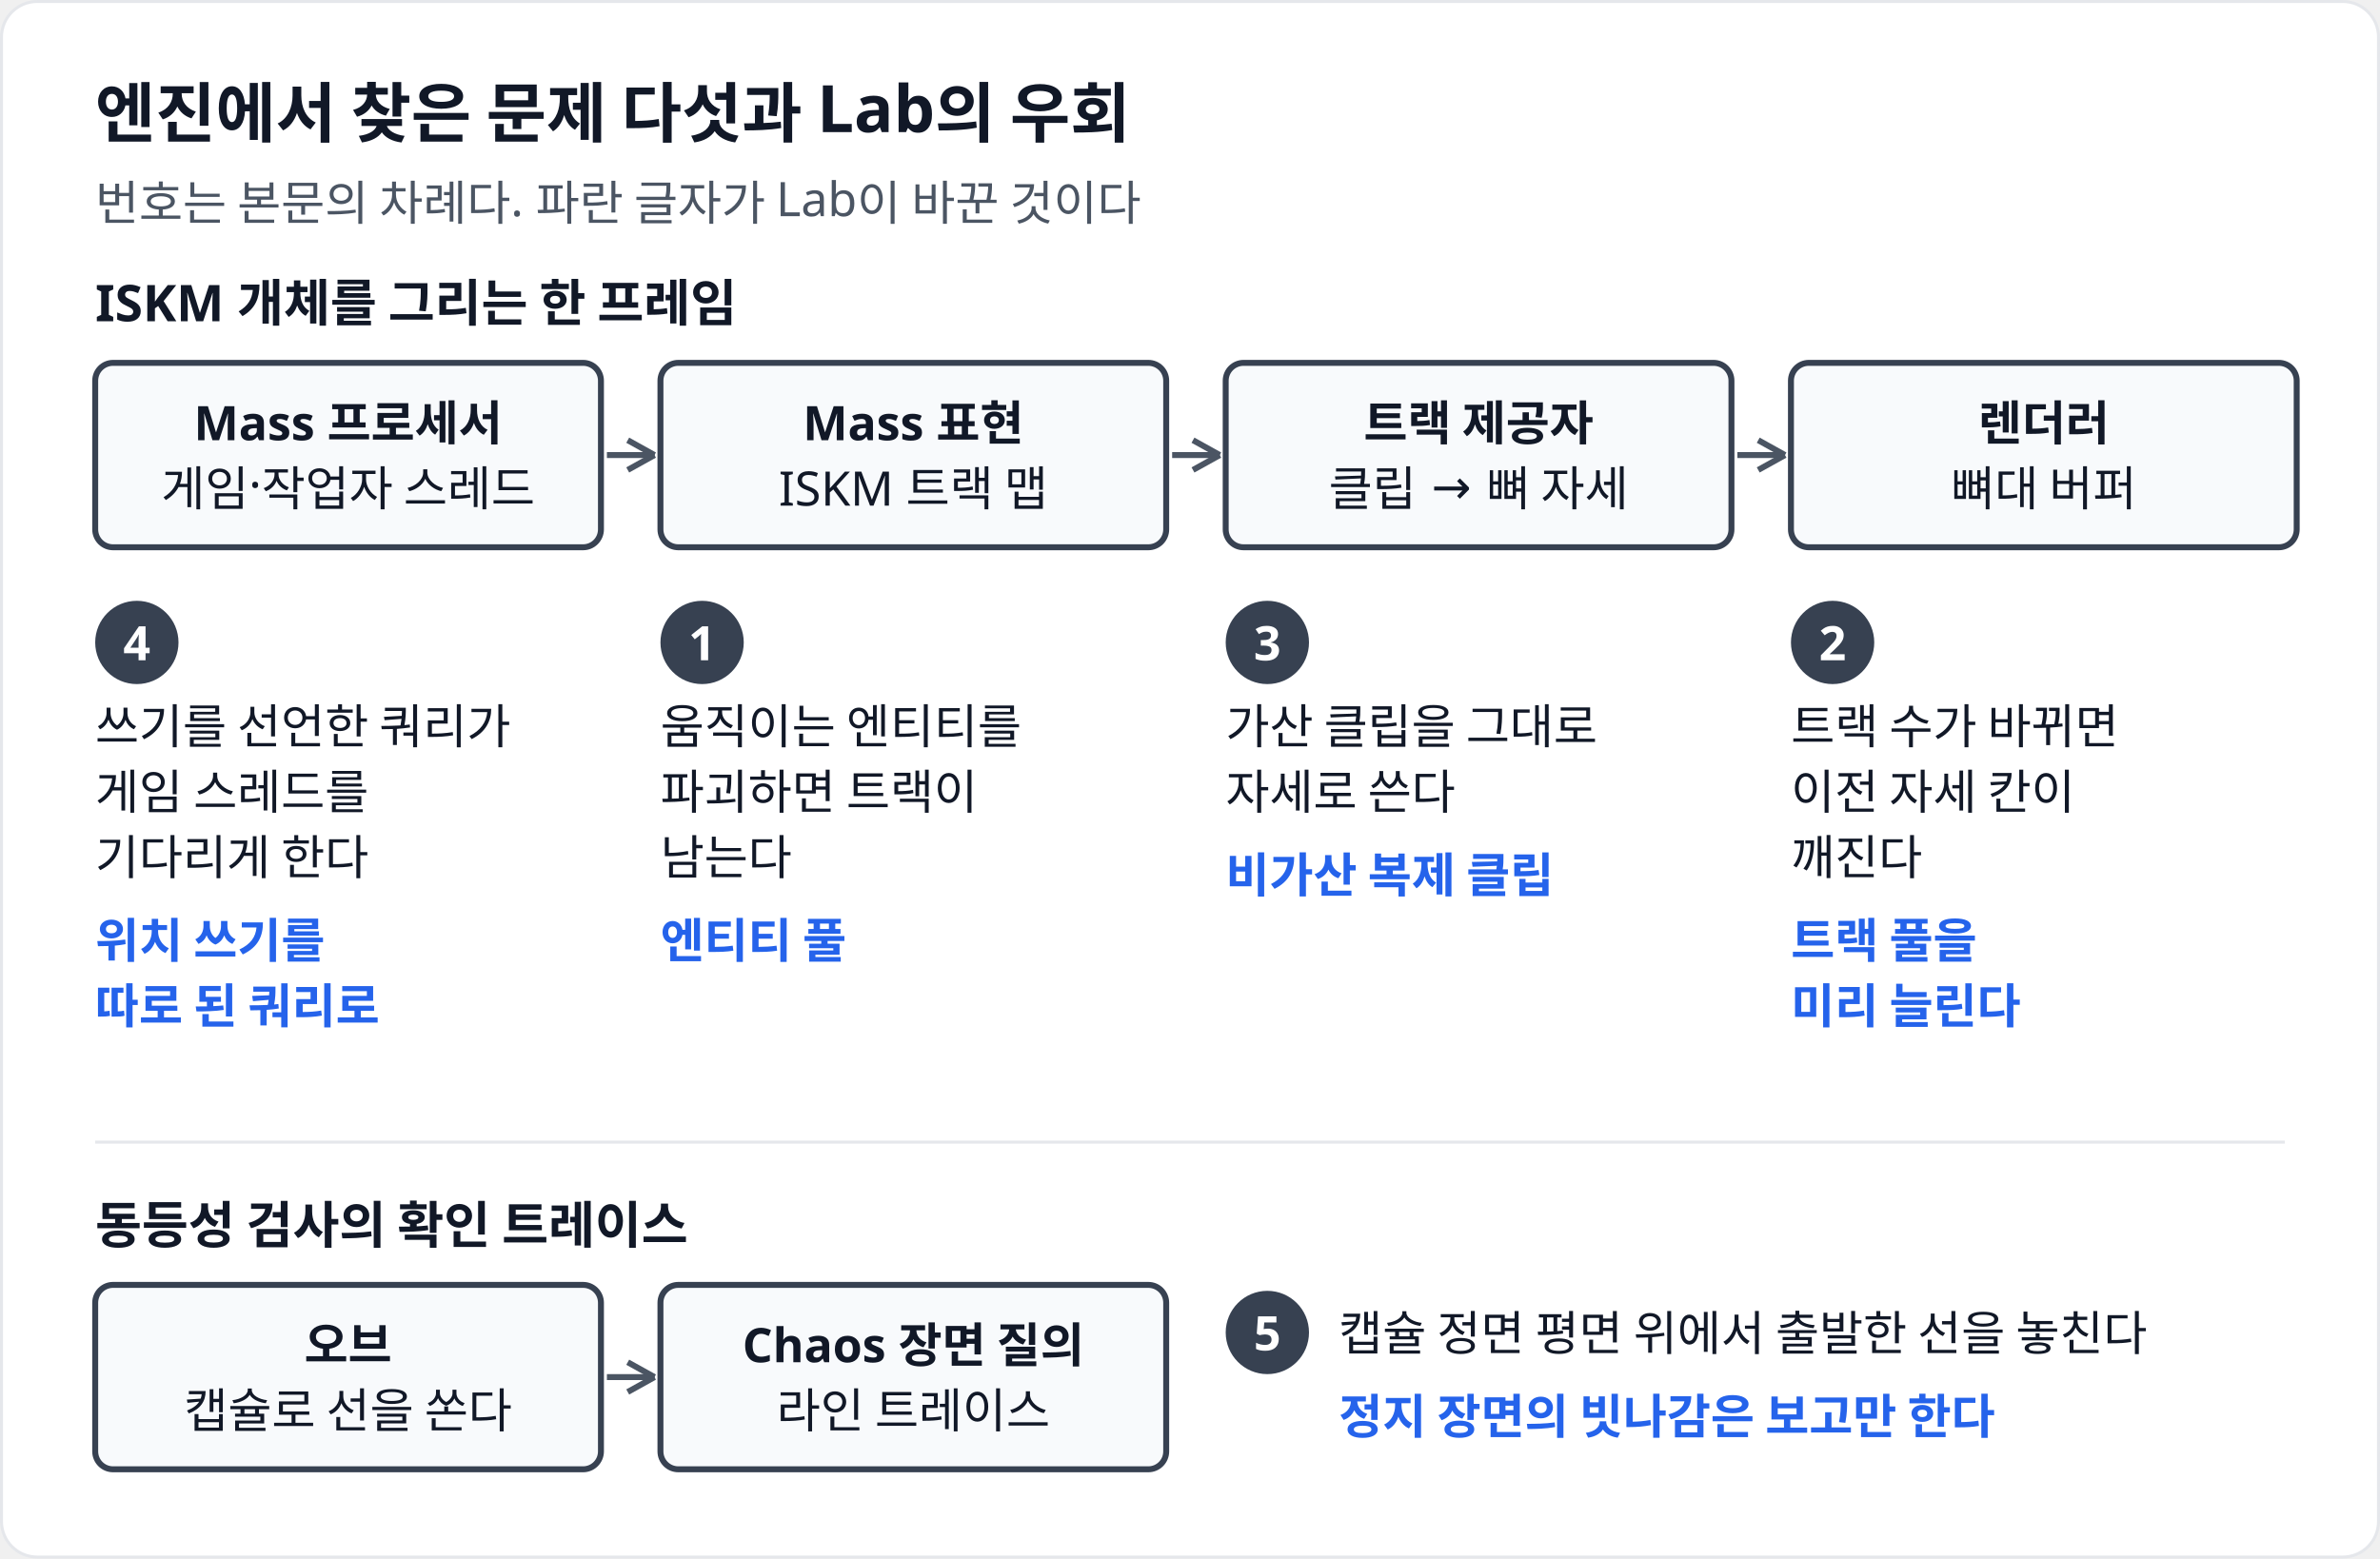
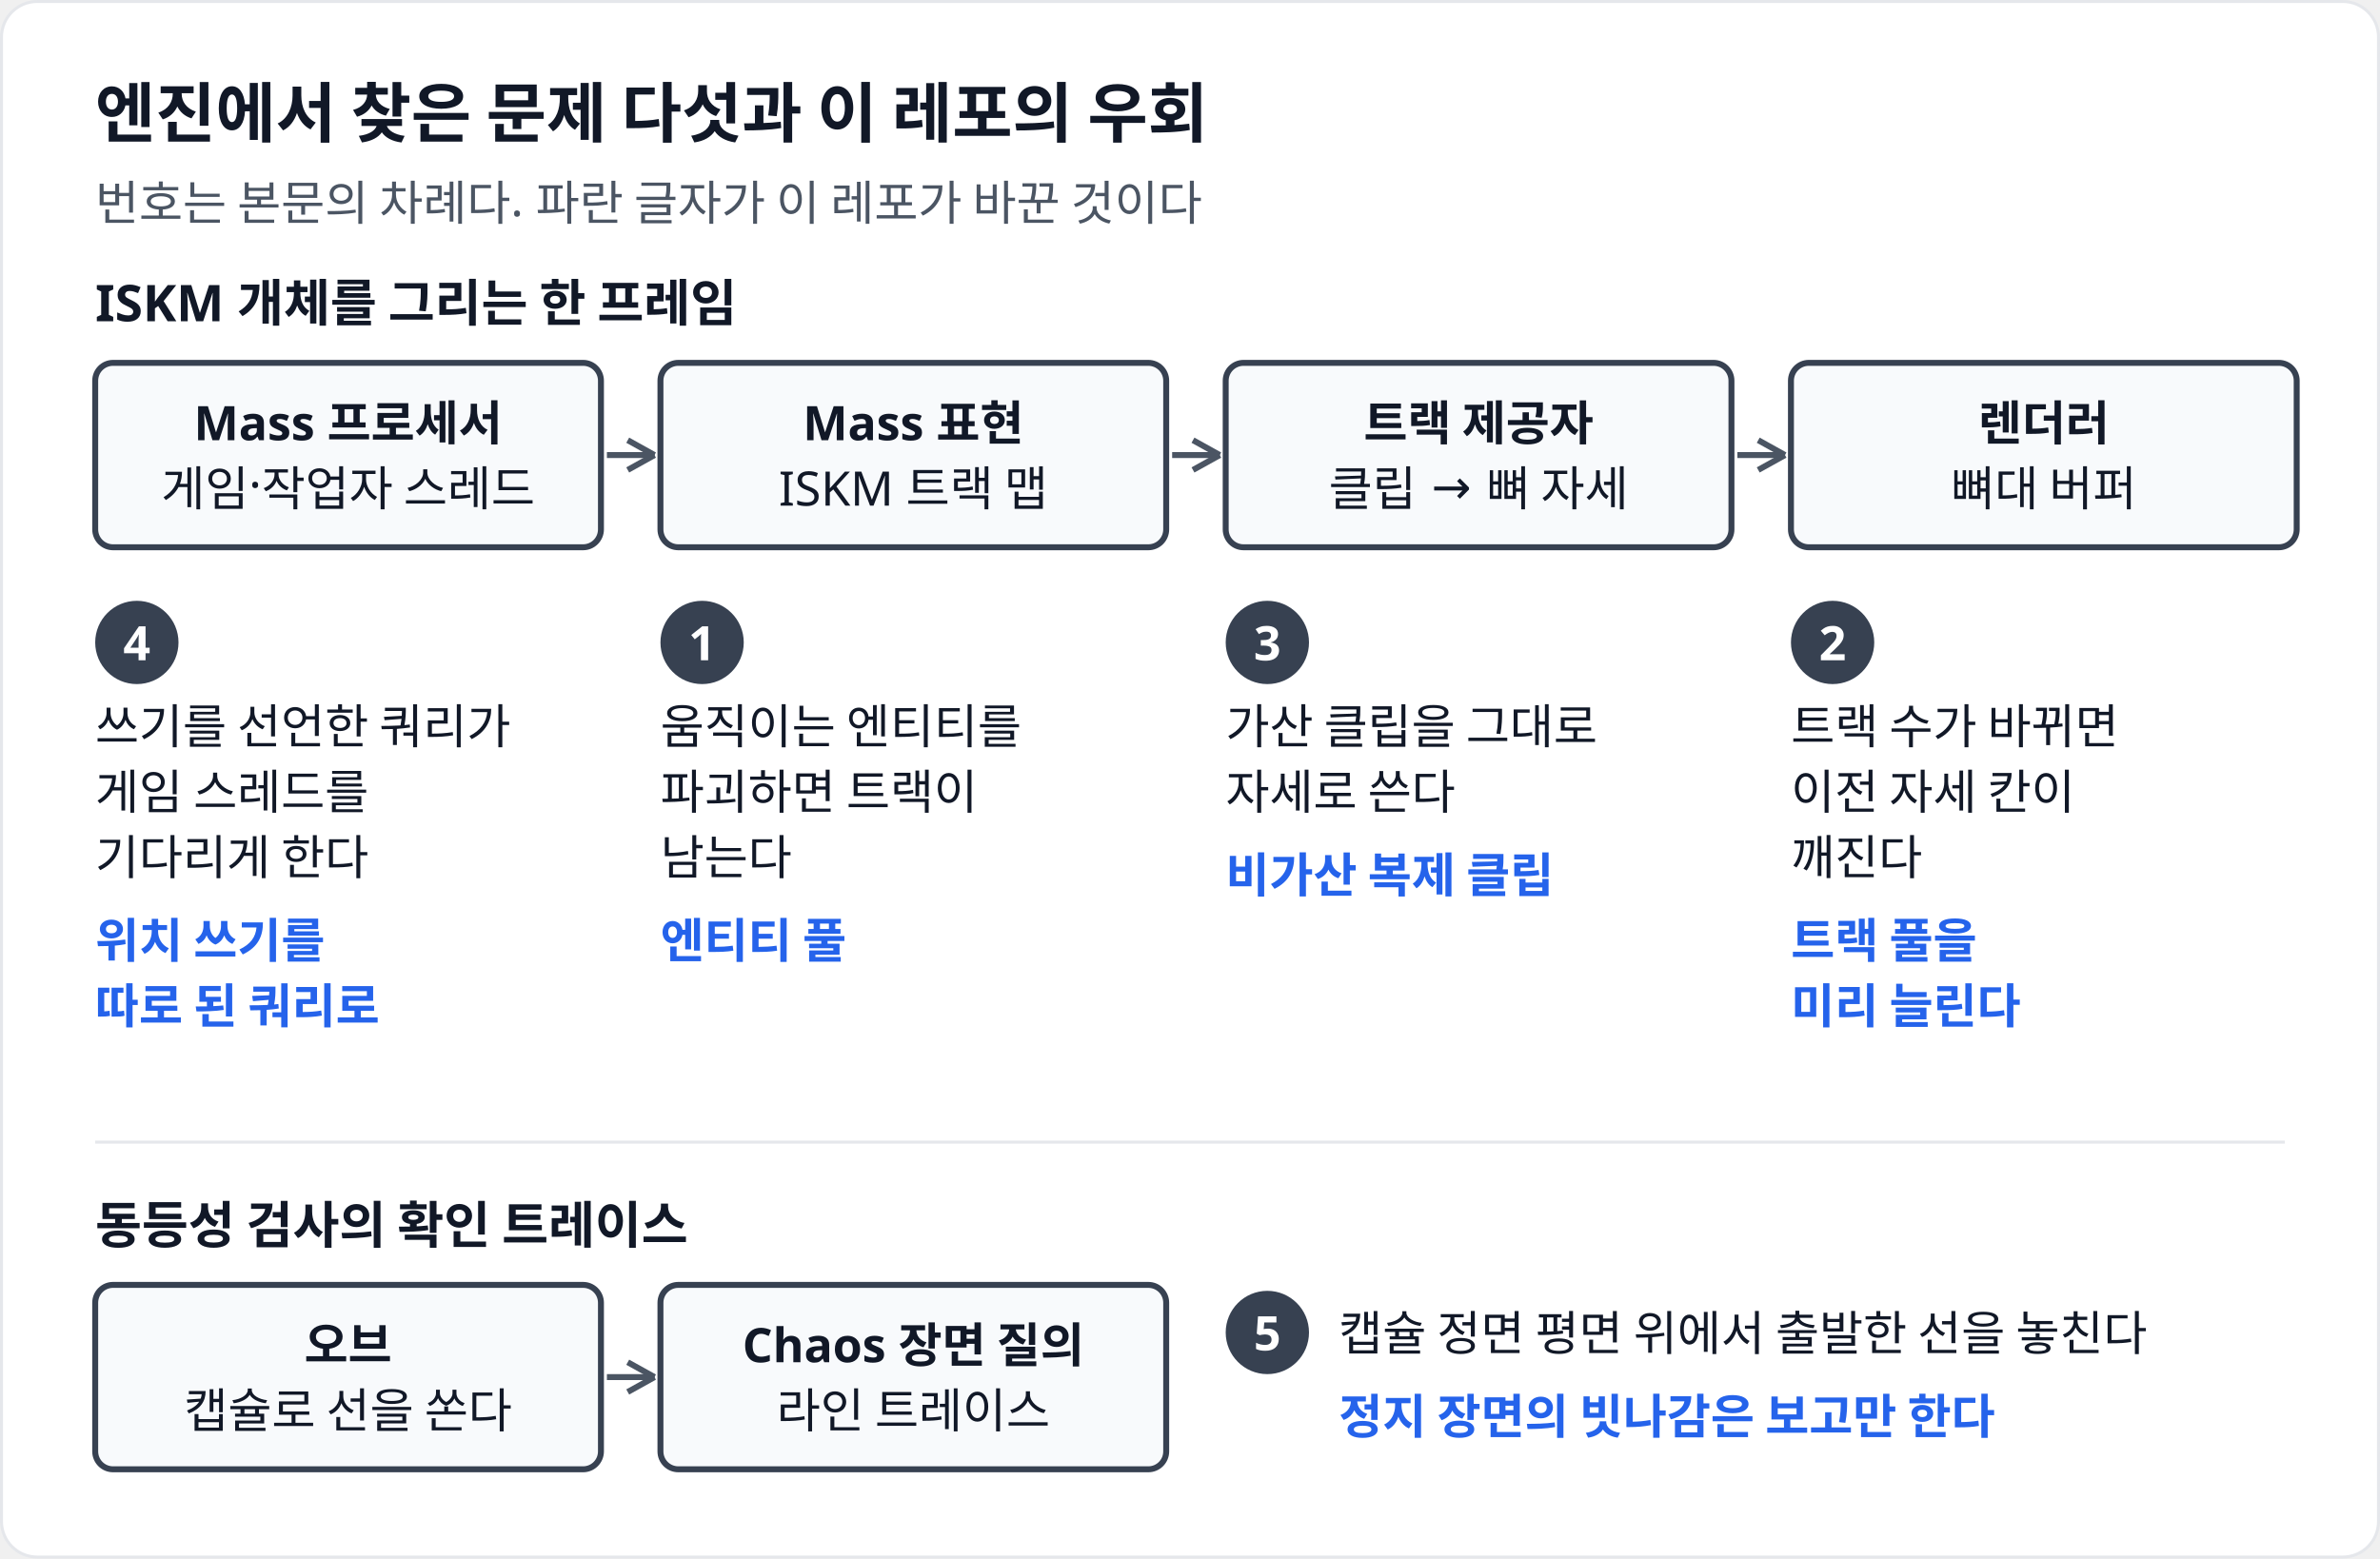
<svg xmlns="http://www.w3.org/2000/svg" width="800" height="524" viewBox="0 0 800 524" font-family="Malgun Gothic, Apple SD Gothic Neo, Noto Sans KR, Segoe UI, sans-serif" font-size="16" fill="#111827">
  <rect x="0.5" y="0.5" width="799" height="523" rx="12" fill="#ffffff" stroke="#e5e7eb" />
-   <text x="32" y="46" font-size="22" font-weight="700">엔진에서 찾은 문제 다섯과 Lab의 우회</text>
-   <text x="32" y="74" font-size="16" fill="#4b5563">번호는 본문의 차례다. 파란 글자가 Lab이 바꾼 것이다</text>
+   <text x="32" y="46" font-size="22" font-weight="700">엔진에서 찾은 문제 다섯과 이 레포의 우회</text>
+   <text x="32" y="74" font-size="16" fill="#4b5563">번호는 본문의 차례다. 파란 글자가 이 레포가 바꾼 것이다</text>
  <text x="32" y="108" font-size="17" font-weight="700">ISKM 개체를 그리는 한 프레임</text>
  <rect x="32.0" y="122.0" width="170.0" height="62.0" rx="6" fill="#f8fafc" stroke="#374151" stroke-width="2" />
  <text x="117.0" y="148.0" text-anchor="middle" font-size="16" font-weight="700" fill="#111827">Mass 프로세서</text>
  <text x="117.0" y="170.0" text-anchor="middle" font-size="16" font-weight="400" fill="#111827">게임·작업자 스레드</text>
  <line x1="204.0" y1="153.0" x2="220.0" y2="153.0" stroke="#4b5563" stroke-width="2" />
  <line x1="220.0" y1="153.0" x2="211.0" y2="158.0" stroke="#4b5563" stroke-width="2" />
  <line x1="220.0" y1="153.0" x2="211.0" y2="148.0" stroke="#4b5563" stroke-width="2" />
  <rect x="222.0" y="122.0" width="170.0" height="62.0" rx="6" fill="#f8fafc" stroke="#374151" stroke-width="2" />
  <text x="307.0" y="148.0" text-anchor="middle" font-size="16" font-weight="700" fill="#111827">Mass 표현</text>
  <text x="307.0" y="170.0" text-anchor="middle" font-size="16" font-weight="400" fill="#111827">ISKM 트랙 맵</text>
  <line x1="394.0" y1="153.0" x2="410.0" y2="153.0" stroke="#4b5563" stroke-width="2" />
  <line x1="410.0" y1="153.0" x2="401.0" y2="158.0" stroke="#4b5563" stroke-width="2" />
  <line x1="410.0" y1="153.0" x2="401.0" y2="148.0" stroke="#4b5563" stroke-width="2" />
  <rect x="412.0" y="122.0" width="170.0" height="62.0" rx="6" fill="#f8fafc" stroke="#374151" stroke-width="2" />
  <text x="497.0" y="148.0" text-anchor="middle" font-size="16" font-weight="700" fill="#111827">트랙 제공자</text>
  <text x="497.0" y="170.0" text-anchor="middle" font-size="16" font-weight="400" fill="#111827">클립 → 뼈 자세</text>
  <line x1="584.0" y1="153.0" x2="600.0" y2="153.0" stroke="#4b5563" stroke-width="2" />
  <line x1="600.0" y1="153.0" x2="591.0" y2="158.0" stroke="#4b5563" stroke-width="2" />
  <line x1="600.0" y1="153.0" x2="591.0" y2="148.0" stroke="#4b5563" stroke-width="2" />
  <rect x="602.0" y="122.0" width="170.0" height="62.0" rx="6" fill="#f8fafc" stroke="#374151" stroke-width="2" />
  <text x="687.0" y="148.0" text-anchor="middle" font-size="16" font-weight="700" fill="#111827">렌더러</text>
  <text x="687.0" y="170.0" text-anchor="middle" font-size="16" font-weight="400" fill="#111827">뼈대 버퍼</text>
  <circle cx="46" cy="216" r="14" fill="#374151" />
  <text x="46" y="222" text-anchor="middle" font-size="16" font-weight="700" fill="white">4</text>
  <text x="32.0" y="250.0" text-anchor="start" font-size="16" font-weight="400" fill="#111827">쓰기를 선언한 쿼리가</text>
  <text x="32.0" y="272.0" text-anchor="start" font-size="16" font-weight="400" fill="#111827">게임 스레드를</text>
  <text x="32.0" y="294.0" text-anchor="start" font-size="16" font-weight="400" fill="#111827">기다리게 한다</text>
  <text x="32.0" y="322.0" text-anchor="start" font-size="16" font-weight="700" fill="#2563eb">위치 쓰기를</text>
  <text x="32.0" y="344.0" text-anchor="start" font-size="16" font-weight="700" fill="#2563eb">따로 된 쿼리로</text>
  <circle cx="236" cy="216" r="14" fill="#374151" />
  <text x="236" y="222" text-anchor="middle" font-size="16" font-weight="700" fill="white">1</text>
  <text x="222.0" y="250.0" text-anchor="start" font-size="16" font-weight="400" fill="#111827">움직이는 엔티티를</text>
  <text x="222.0" y="272.0" text-anchor="start" font-size="16" font-weight="400" fill="#111827">파괴하면 트랙이</text>
  <text x="222.0" y="294.0" text-anchor="start" font-size="16" font-weight="400" fill="#111827">남는다</text>
  <text x="222.0" y="322.0" text-anchor="start" font-size="16" font-weight="700" fill="#2563eb">엔티티 풀</text>
  <circle cx="426" cy="216" r="14" fill="#374151" />
  <text x="426" y="222" text-anchor="middle" font-size="16" font-weight="700" fill="white">3</text>
  <text x="412.0" y="250.0" text-anchor="start" font-size="16" font-weight="400" fill="#111827">가산 클립을 그대로</text>
  <text x="412.0" y="272.0" text-anchor="start" font-size="16" font-weight="400" fill="#111827">자세로 쓴다</text>
  <text x="412.0" y="300.0" text-anchor="start" font-size="16" font-weight="700" fill="#2563eb">비가산 복제 클립</text>
  <circle cx="616" cy="216" r="14" fill="#374151" />
  <text x="616" y="222" text-anchor="middle" font-size="16" font-weight="700" fill="white">2</text>
  <text x="602.0" y="250.0" text-anchor="start" font-size="16" font-weight="400" fill="#111827">트랙 수가 바뀌면</text>
  <text x="602.0" y="272.0" text-anchor="start" font-size="16" font-weight="400" fill="#111827">이전 자세 칸이</text>
  <text x="602.0" y="294.0" text-anchor="start" font-size="16" font-weight="400" fill="#111827">깨진다</text>
  <text x="602.0" y="322.0" text-anchor="start" font-size="16" font-weight="700" fill="#2563eb">트랙 풀을</text>
  <text x="602.0" y="344.0" text-anchor="start" font-size="16" font-weight="700" fill="#2563eb">미리 늘린다</text>
  <line x1="32" y1="384" x2="768" y2="384" stroke="#e5e7eb" />
  <text x="32" y="418" font-size="17" font-weight="700">동등성 검사의 확인 트레이스</text>
  <rect x="32.0" y="432.0" width="170.0" height="62.0" rx="6" fill="#f8fafc" stroke="#374151" stroke-width="2" />
  <text x="117.0" y="458.0" text-anchor="middle" font-size="16" font-weight="700" fill="#111827">오브</text>
  <text x="117.0" y="480.0" text-anchor="middle" font-size="16" font-weight="400" fill="#111827">캡슐로 선을 쏜다</text>
  <line x1="204.0" y1="463.0" x2="220.0" y2="463.0" stroke="#4b5563" stroke-width="2" />
  <line x1="220.0" y1="463.0" x2="211.0" y2="468.0" stroke="#4b5563" stroke-width="2" />
  <line x1="220.0" y1="463.0" x2="211.0" y2="458.0" stroke="#4b5563" stroke-width="2" />
  <rect x="222.0" y="432.0" width="170.0" height="62.0" rx="6" fill="#f8fafc" stroke="#374151" stroke-width="2" />
  <text x="307.0" y="458.0" text-anchor="middle" font-size="16" font-weight="700" fill="#111827">Chaos 장면 질의</text>
  <text x="307.0" y="480.0" text-anchor="middle" font-size="16" font-weight="400" fill="#111827">라인 트레이스</text>
  <circle cx="426" cy="448" r="14" fill="#374151" />
  <text x="426" y="454" text-anchor="middle" font-size="16" font-weight="700" fill="white">5</text>
  <text x="450.0" y="454.0" text-anchor="start" font-size="16" font-weight="400" fill="#111827">캡슐 정면 평면 위에서 출발한 선을 놓친다</text>
  <text x="450.0" y="482.0" text-anchor="start" font-size="16" font-weight="700" fill="#2563eb">정지 장면의 빗나감은 보고만 한다</text>
</svg>
